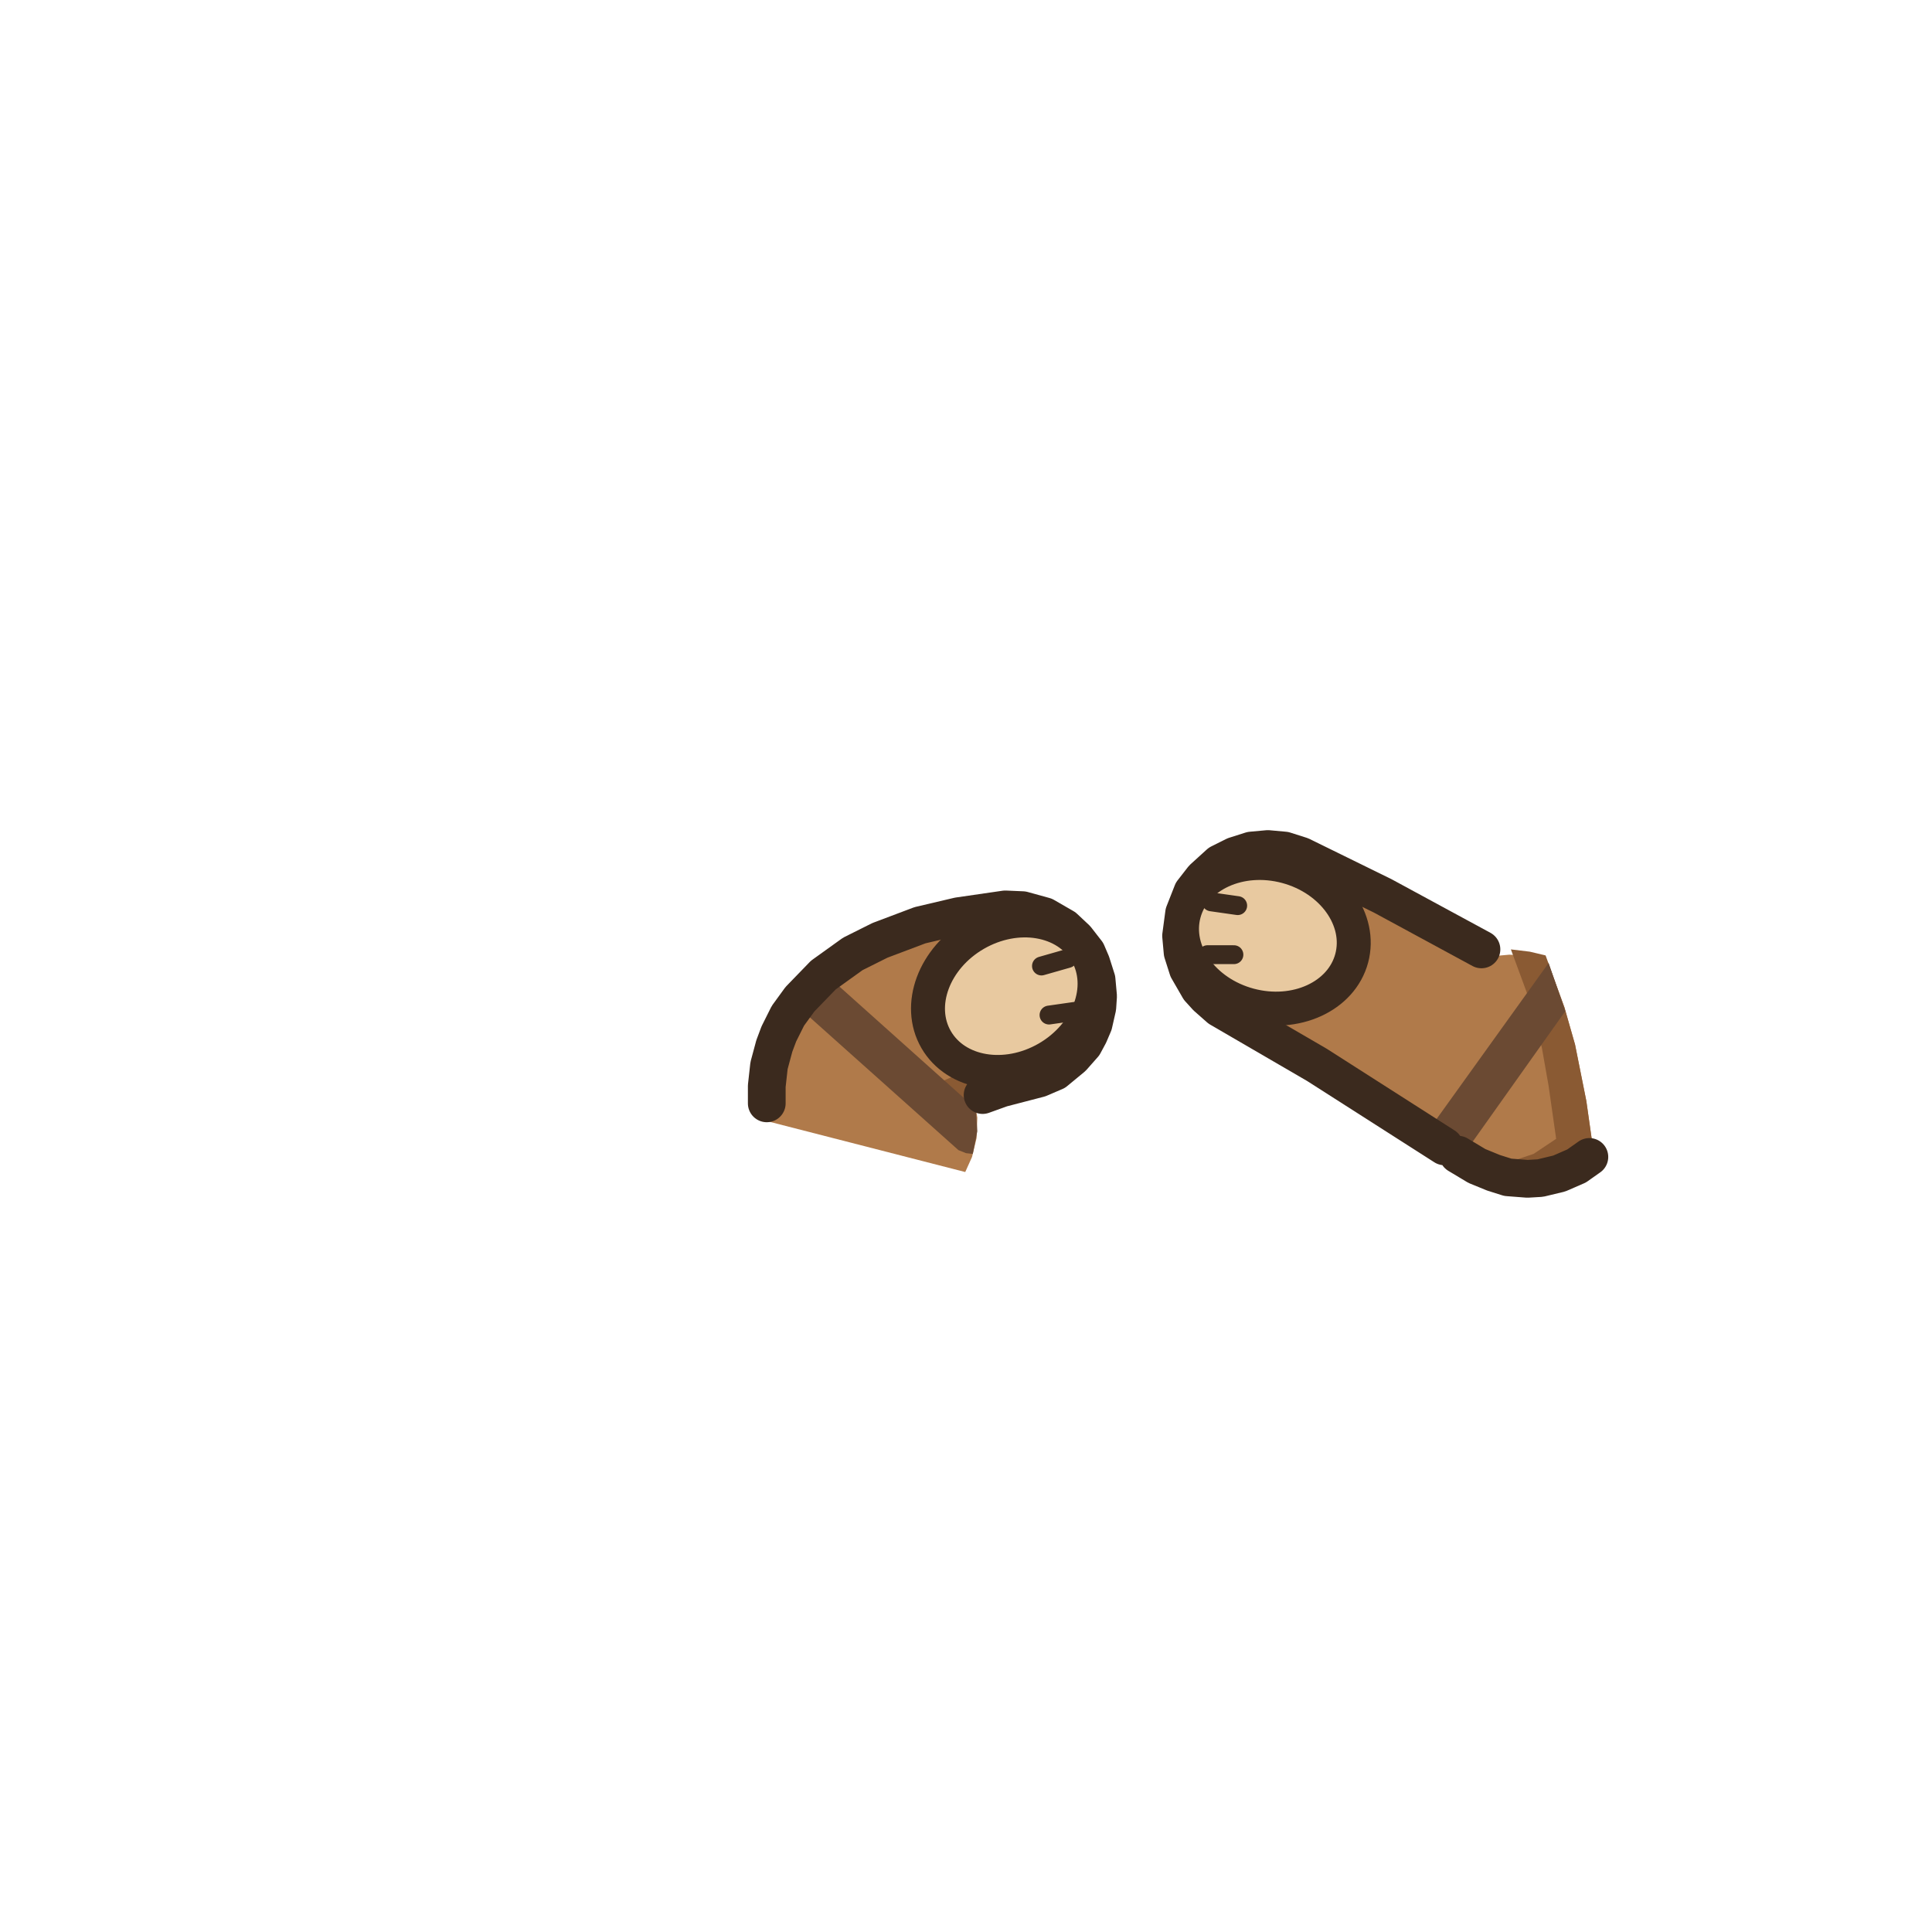
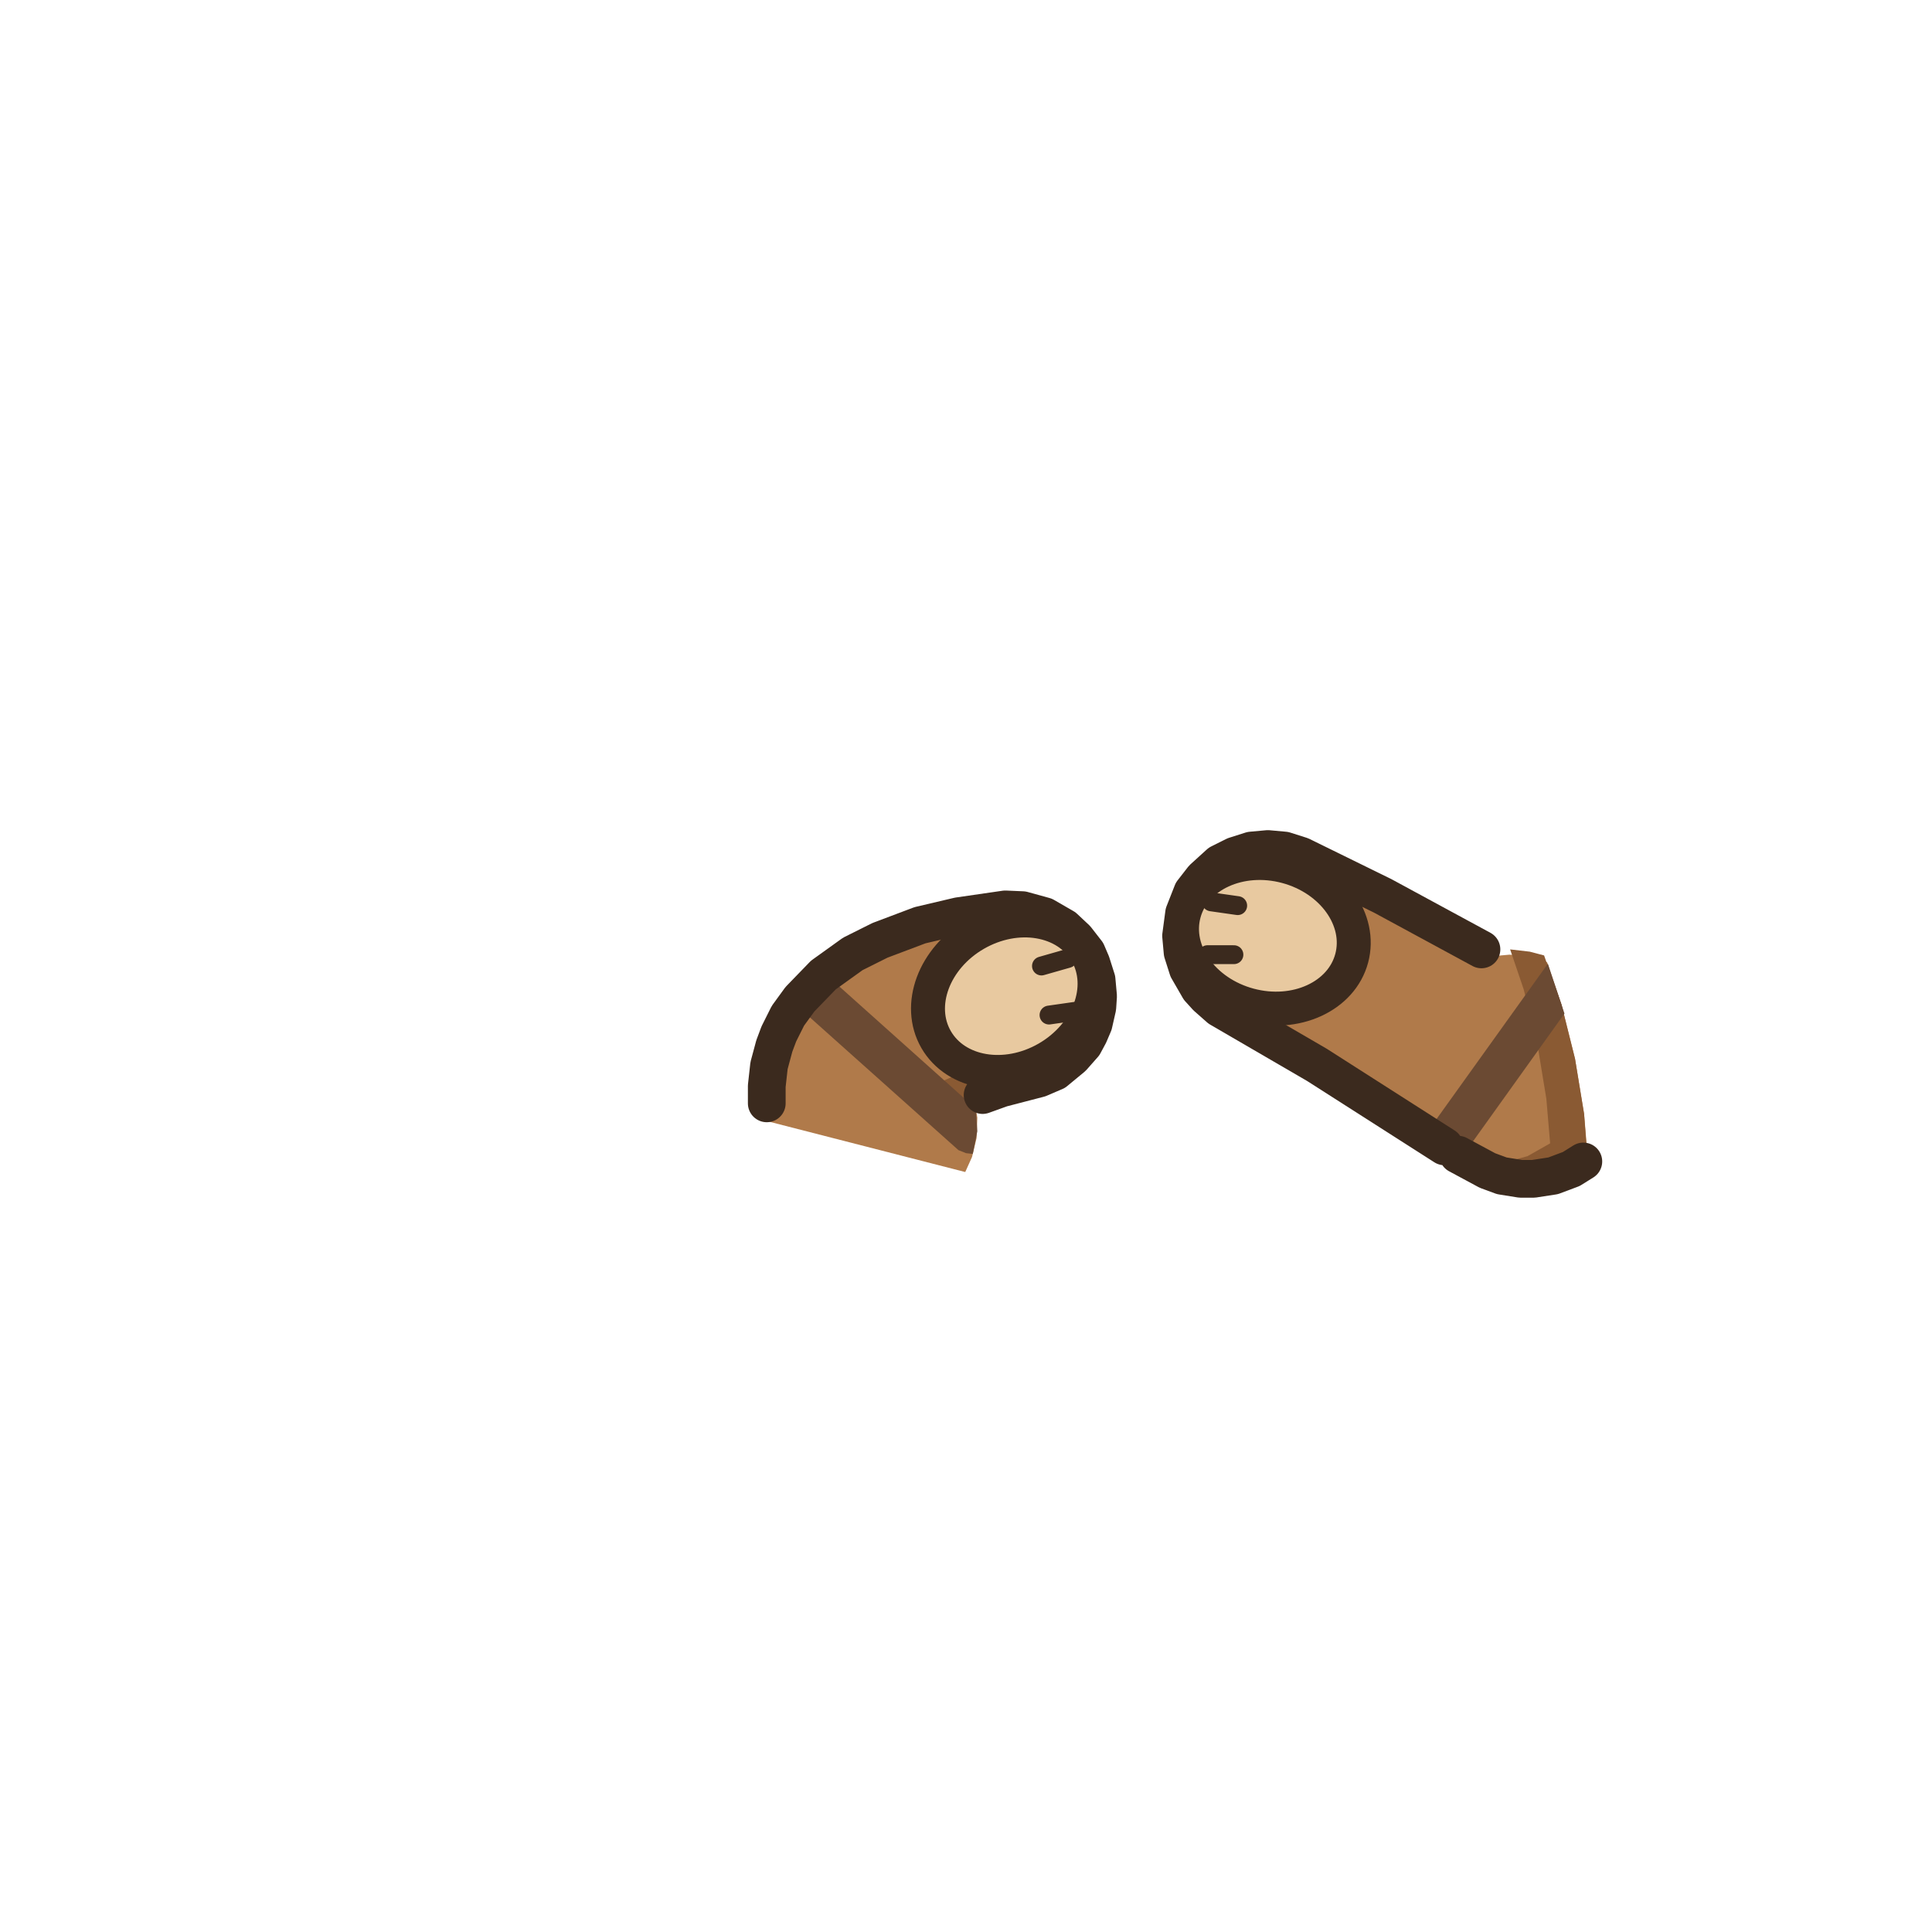
<svg xmlns="http://www.w3.org/2000/svg" viewBox="0 0 256 256">
  <path d="M109.1 129.2 L106.5 131.8 L104.9 133.9 L103.6 136.2 L102.6 138.6 L101.9 141.2 L101.6 143.9 L101.6 146.6 L101.8 148.6 L127.9 155.3 L128.8 153.3 L129.4 150.8 L129.5 148.1 L129.1 145.6 L132.7 144.2 L137.7 142.9 L139.8 142 L141 141.1 L142.6 139.6 L144 137.8 L144.9 135.7 L145.4 133.5 L145.5 131.2 L145.1 129 L144.3 126.9 L143.1 125 L141.6 123.4 L139.8 122 L137.7 121.1 L135.5 120.6 L133.2 120.5 L128.5 121.1 L123.3 122.3 L119.8 123.3 L116.6 124.6 L114 125.8 L111.3 127.5Z" fill="#B07A4A" />
  <path d="M130.1 147.5 L129.9 146 L132.9 144.8 L137.9 143.5 L140.1 142.6 L141.4 141.7 L142.6 140.6 L144.2 138.8 L145.3 136.7 L145.8 135.1 L146.2 132.8 L146.1 130.4 L145.5 128.1 L144.6 125.9 L143.2 123.9 L141.4 122.3 L139.4 121 L137.1 120.2 L134.3 119.8 L136.6 121.4 L138.1 123 L139.3 124.9 L140.1 127 L140.5 129.2 L140.4 131.5 L139.9 133.7 L139 135.8 L137.1 138.1 L136 139.1 L134.1 140.3 L132 141.1 L126.6 142.5 L124.1 143.6 L124.3 144.7 L126.5 146.1 L127.9 146.8Z" fill="#8A5A33" />
  <path d="M127 152.4 L128 152.8 L128.9 152.9 L129.5 149.9 L129.3 146.9 L109.3 129 L107.2 131 L105.4 133.1Z" fill="#6B4A33" />
  <path d="M109.1 129.2 L106 132.4 L104.4 134.6 L103.2 137 L102.6 138.6 L101.9 141.2 L101.6 143.9 L101.6 146.2M130.2 145.1 L132.7 144.2 L137.7 142.9 L139.8 142 L142.1 140.1 L143.6 138.4 L144.3 137.1 L144.9 135.7 L145.4 133.5 L145.5 132 L145.3 129.8 L144.6 127.6 L144 126.2 L142.6 124.4 L141 122.9 L138.4 121.4 L135.5 120.6 L133.2 120.5 L127 121.4 L121.9 122.6 L116.6 124.6 L113 126.4 L109.1 129.2" fill="none" stroke="#3B2A1E" stroke-width="5" stroke-linecap="round" stroke-linejoin="round" />
-   <path d="M163.6 113.4 L161.6 114.4 L159.4 116.4 L157.7 118.9 L156.7 121.8 L156.5 124.8 L157.1 127.7 L158.4 130.4 L160.4 132.6 L162.2 134 L169.7 138.1 L176.3 142.2 L194.2 153.6 L197.1 155.1 L200.7 156.1 L204.1 156.1 L205.8 155.8 L208.2 154.9 L211.2 152.9 L210.2 145.9 L208.7 138.4 L207.3 133.5 L205.1 127.5 L201.8 126.6 L200 126.5 L197.8 126.7 L180.7 117.4 L171.7 113.1 L170.2 112.7 L168 112.5 L165.8 112.7Z" fill="#B07A4A" />
-   <path d="M192 153.1 L195.4 155.1 L197.6 156.1 L199.7 156.7 L202.4 156.9 L204.2 156.8 L206.8 156.2 L209.3 155.1 L211.3 153.7 L210.2 145.9 L208.7 138.4 L207.3 133.5 L204.8 126.6 L202.7 126.1 L200.2 125.8 L202.3 131.5 L204.3 138.8 L205.2 143.9 L206.2 150.9 L203.2 152.9 L199.9 154 L196.5 154.2 L194 153.8ZM195.4 124.5 L181 116.8 L173.4 113 L171.1 112.2 L168.4 111.8 L178.2 116.7 L192.8 124.7Z" fill="#8A5A33" />
-   <path d="M188.9 150.3 L193.7 153.3 L207.4 134 L205.2 127.6Z" fill="#6B4A33" />
-   <path d="M163.6 113.4 L161.6 114.4 L159.4 116.4 L158 118.2 L156.9 121 L156.5 124 L156.7 126.2 L157.4 128.4 L158.9 131 L159.9 132.1 L161.6 133.6 L174.5 141.1 L191.4 151.9M193.2 153 L195.7 154.5 L197.9 155.4 L199.8 156 L202.4 156.2 L204.1 156.1 L206.6 155.5 L208.9 154.5 L210.6 153.3M196.3 125.8 L183.2 118.7 L172.4 113.4 L170.2 112.7 L168 112.5 L165.8 112.7 L163.6 113.4" fill="none" stroke="#3B2A1E" stroke-width="5" stroke-linecap="round" stroke-linejoin="round" />
+   <path d="M163.6 113.4 L161.6 114.4 L159.4 116.4 L157.7 118.9 L156.7 121.8 L156.5 124.8 L157.1 127.7 L158.4 130.4 L160.4 132.6 L162.2 134 L169.7 138.1 L176.3 142.2 L194.2 153.6 L197.1 155.1 L200.7 156.1 L204.1 156.1 L207.4 155.2 L210.4 153.5 L209.9 147.6 L208.7 140.3 L206.9 133.1 L205 127.5 L201.8 126.6 L200 126.5 L197.8 126.7 L180.7 117.4 L171.7 113.1 L170.2 112.7 L168 112.5 L165.8 112.7Z" fill="#B07A4A" />
+   <path d="M192 153.1 L196.8 155.8 L198.8 156.5 L201.5 156.9 L204.2 156.8 L206 156.5 L208.5 155.5 L210.4 154.4 L209.9 147.6 L208.7 140.3 L206.9 133.1 L204.6 126.6 L202.7 126.1 L200.1 125.8 L201.9 131.1 L203.7 138.3 L204.9 145.6 L205.4 151.5 L202.4 153.2 L199.1 154.1 L195.7 154.1 L194 153.8ZM195.4 124.5 L181 116.8 L173.4 113 L171.1 112.2 L168.4 111.8 L178.2 116.7 L192.8 124.7Z" fill="#8A5A33" />
+   <path d="M188.9 150.3 L193.7 153.3 L207.3 134.3 L205.1 127.7Z" fill="#6B4A33" />
+   <path d="M163.6 113.4 L161.6 114.4 L159.4 116.4 L158 118.2 L156.9 121 L156.5 124 L156.7 126.2 L157.4 128.4 L158.9 131 L159.9 132.1 L161.6 133.6 L174.5 141.1 L191.4 151.9M193.2 153 L197.1 155.1 L199 155.8 L201.5 156.2 L203.2 156.2 L205.8 155.8 L208.2 154.9 L209.8 153.9M196.3 125.8 L183.2 118.7 L172.4 113.4 L170.2 112.7 L168 112.5 L165.8 112.7 L163.6 113.4" fill="none" stroke="#3B2A1E" stroke-width="5" stroke-linecap="round" stroke-linejoin="round" />
  <ellipse cx="134" cy="132" rx="11.5" ry="9.5" transform="rotate(-30 134 132)" fill="#E8C9A0" stroke="#3B2A1E" stroke-width="4.5" />
  <ellipse cx="168" cy="124" rx="11.5" ry="9.5" transform="rotate(15 168 124)" fill="#E8C9A0" stroke="#3B2A1E" stroke-width="4.5" />
  <path d="M138 128 L141.5 127 M139 134.5 L142.5 134 M164 120 L160.5 119.5 M163.5 126.5 L160 126.5" fill="none" stroke="#3B2A1E" stroke-width="2.5" stroke-linecap="round" stroke-linejoin="round" />
</svg>
